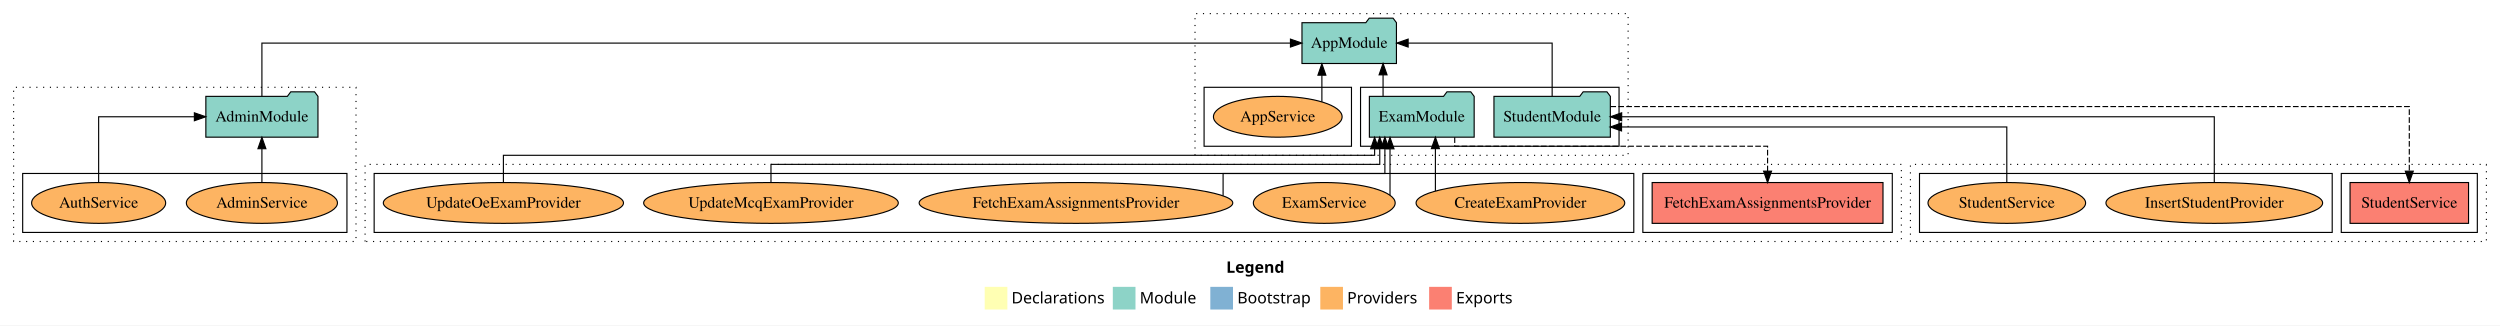
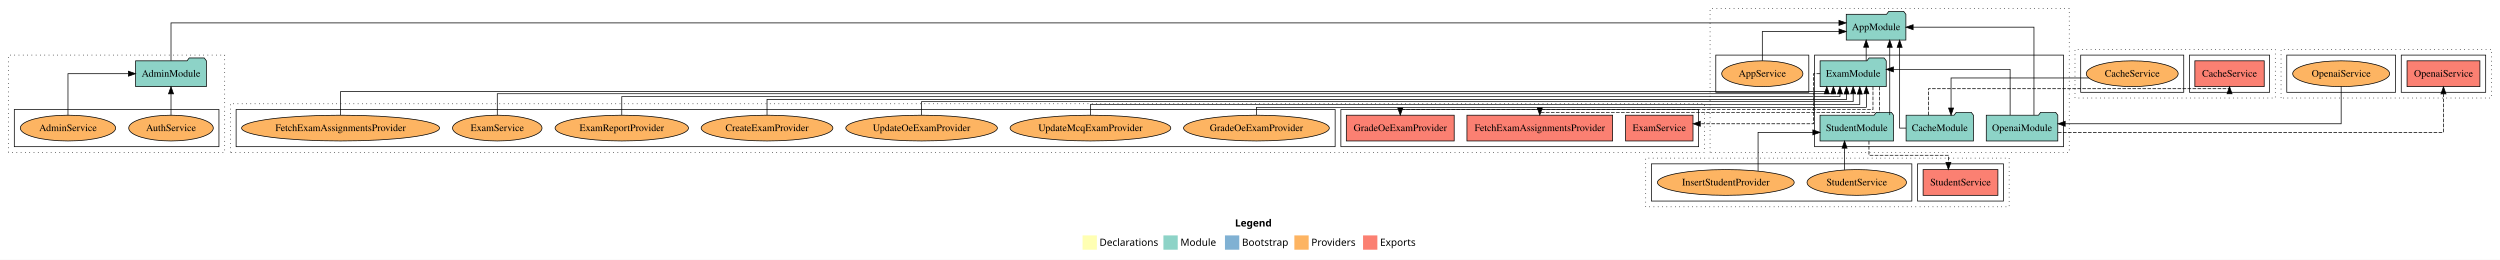
- <svg xmlns="http://www.w3.org/2000/svg" width="2205pt" height="287pt" viewBox="0.00 0.00 2205.00 287.00">
-   <g id="graph0" class="graph" transform="scale(1 1) rotate(0) translate(4 283)">
-     <polygon fill="white" stroke="transparent" points="-4,4 -4,-283 2201,-283 2201,4 -4,4" />
-     <text text-anchor="start" x="1077.51" y="-42.4" font-family="Times-12" font-weight="bold" font-size="14.00">Legend</text>
-     <polygon fill="#ffffb3" stroke="transparent" points="864.5,-10 864.5,-30 884.5,-30 884.5,-10 864.5,-10" />
-     <text text-anchor="start" x="888.13" y="-15.4" font-family="Times-12" font-size="14.00">  Declarations</text>
-     <polygon fill="#8dd3c7" stroke="transparent" points="977.5,-10 977.5,-30 997.5,-30 997.5,-10 977.5,-10" />
-     <text text-anchor="start" x="1001.23" y="-15.4" font-family="Times-12" font-size="14.00">  Module</text>
-     <polygon fill="#80b1d3" stroke="transparent" points="1063.5,-10 1063.5,-30 1083.5,-30 1083.5,-10 1063.5,-10" />
-     <text text-anchor="start" x="1087.28" y="-15.4" font-family="Times-12" font-size="14.00">  Bootstrap</text>
-     <polygon fill="#fdb462" stroke="transparent" points="1160.5,-10 1160.5,-30 1180.5,-30 1180.5,-10 1160.5,-10" />
-     <text text-anchor="start" x="1184.17" y="-15.4" font-family="Times-12" font-size="14.00">  Providers</text>
-     <polygon fill="#fb8072" stroke="transparent" points="1256.5,-10 1256.5,-30 1276.5,-30 1276.5,-10 1256.5,-10" />
-     <text text-anchor="start" x="1280.23" y="-15.4" font-family="Times-12" font-size="14.00">  Exports</text>
+ <svg xmlns="http://www.w3.org/2000/svg" width="3494pt" height="363pt" viewBox="0.00 0.00 3494.00 363.00">
+   <g id="graph0" class="graph" transform="scale(1 1) rotate(0) translate(4 359)">
+     <polygon fill="white" stroke="transparent" points="-4,4 -4,-359 3490,-359 3490,4 -4,4" />
+     <text text-anchor="start" x="1722.01" y="-42.4" font-family="Times-12" font-weight="bold" font-size="14.00">Legend</text>
+     <polygon fill="#ffffb3" stroke="transparent" points="1509,-10 1509,-30 1529,-30 1529,-10 1509,-10" />
+     <text text-anchor="start" x="1532.63" y="-15.4" font-family="Times-12" font-size="14.00">  Declarations</text>
+     <polygon fill="#8dd3c7" stroke="transparent" points="1622,-10 1622,-30 1642,-30 1642,-10 1622,-10" />
+     <text text-anchor="start" x="1645.73" y="-15.4" font-family="Times-12" font-size="14.00">  Module</text>
+     <polygon fill="#80b1d3" stroke="transparent" points="1708,-10 1708,-30 1728,-30 1728,-10 1708,-10" />
+     <text text-anchor="start" x="1731.78" y="-15.4" font-family="Times-12" font-size="14.00">  Bootstrap</text>
+     <polygon fill="#fdb462" stroke="transparent" points="1805,-10 1805,-30 1825,-30 1825,-10 1805,-10" />
+     <text text-anchor="start" x="1828.67" y="-15.4" font-family="Times-12" font-size="14.00">  Providers</text>
+     <polygon fill="#fb8072" stroke="transparent" points="1901,-10 1901,-30 1921,-30 1921,-10 1901,-10" />
+     <text text-anchor="start" x="1924.73" y="-15.4" font-family="Times-12" font-size="14.00">  Exports</text>
    <g id="clust1" class="cluster">
-       <polygon fill="none" stroke="black" stroke-dasharray="1,5" points="8,-70 8,-206 310,-206 310,-70 8,-70" />
+       <polygon fill="none" stroke="black" stroke-dasharray="1,5" points="8,-146 8,-282 310,-282 310,-146 8,-146" />
    </g>
    <g id="clust6" class="cluster">
-       <polygon fill="none" stroke="black" points="16,-78 16,-130 302,-130 302,-78 16,-78" />
+       <polygon fill="none" stroke="black" points="16,-154 16,-206 302,-206 302,-154 16,-154" />
    </g>
    <g id="clust7" class="cluster">
-       <polygon fill="none" stroke="black" stroke-dasharray="1,5" points="1050,-146 1050,-271 1432,-271 1432,-146 1050,-146" />
+       <polygon fill="none" stroke="black" stroke-dasharray="1,5" points="2386,-146 2386,-347 2888,-347 2888,-146 2386,-146" />
    </g>
    <g id="clust9" class="cluster">
-       <polygon fill="none" stroke="black" points="1196,-154 1196,-206 1424,-206 1424,-154 1196,-154" />
+       <polygon fill="none" stroke="black" points="2532,-154 2532,-282 2880,-282 2880,-154 2532,-154" />
    </g>
    <g id="clust12" class="cluster">
-       <polygon fill="none" stroke="black" points="1058,-154 1058,-206 1188,-206 1188,-154 1058,-154" />
+       <polygon fill="none" stroke="black" points="2394,-230 2394,-282 2524,-282 2524,-230 2394,-230" />
    </g>
    <g id="clust13" class="cluster">
-       <polygon fill="none" stroke="black" stroke-dasharray="1,5" points="318,-70 318,-138 1673,-138 1673,-70 318,-70" />
+       <polygon fill="none" stroke="black" stroke-dasharray="1,5" points="2896,-222 2896,-290 3176,-290 3176,-222 2896,-222" />
    </g>
    <g id="clust16" class="cluster">
-       <polygon fill="none" stroke="black" points="1445,-78 1445,-130 1665,-130 1665,-78 1445,-78" />
+       <polygon fill="none" stroke="black" points="3056,-230 3056,-282 3168,-282 3168,-230 3056,-230" />
    </g>
    <g id="clust18" class="cluster">
-       <polygon fill="none" stroke="black" points="326,-78 326,-130 1437,-130 1437,-78 326,-78" />
+       <polygon fill="none" stroke="black" points="2904,-230 2904,-282 3048,-282 3048,-230 2904,-230" />
    </g>
    <g id="clust19" class="cluster">
-       <polygon fill="none" stroke="black" stroke-dasharray="1,5" points="1681,-70 1681,-138 2189,-138 2189,-70 1681,-70" />
+       <polygon fill="none" stroke="black" stroke-dasharray="1,5" points="318,-146 318,-214 2378,-214 2378,-146 318,-146" />
    </g>
    <g id="clust22" class="cluster">
-       <polygon fill="none" stroke="black" points="2061,-78 2061,-130 2181,-130 2181,-78 2061,-78" />
+       <polygon fill="none" stroke="black" points="1870,-154 1870,-206 2370,-206 2370,-154 1870,-154" />
    </g>
    <g id="clust24" class="cluster">
-       <polygon fill="none" stroke="black" points="1689,-78 1689,-130 2053,-130 2053,-78 1689,-78" />
+       <polygon fill="none" stroke="black" points="326,-154 326,-206 1862,-206 1862,-154 326,-154" />
+     </g>
+     <g id="clust25" class="cluster">
+       <polygon fill="none" stroke="black" stroke-dasharray="1,5" points="3184,-222 3184,-290 3478,-290 3478,-222 3184,-222" />
+     </g>
+     <g id="clust28" class="cluster">
+       <polygon fill="none" stroke="black" points="3352,-230 3352,-282 3470,-282 3470,-230 3352,-230" />
+     </g>
+     <g id="clust30" class="cluster">
+       <polygon fill="none" stroke="black" points="3192,-230 3192,-282 3344,-282 3344,-230 3192,-230" />
+     </g>
+     <g id="clust31" class="cluster">
+       <polygon fill="none" stroke="black" stroke-dasharray="1,5" points="2296,-70 2296,-138 2804,-138 2804,-70 2296,-70" />
+     </g>
+     <g id="clust34" class="cluster">
+       <polygon fill="none" stroke="black" points="2676,-78 2676,-130 2796,-130 2796,-78 2676,-78" />
+     </g>
+     <g id="clust36" class="cluster">
+       <polygon fill="none" stroke="black" points="2304,-78 2304,-130 2668,-130 2668,-78 2304,-78" />
    </g>
    <g id="node1" class="node">
-       <ellipse fill="#fdb462" stroke="black" cx="227" cy="-104" rx="66.63" ry="18" />
-       <text text-anchor="middle" x="227" y="-99.8" font-family="Times,serif" font-size="14.00">AdminService</text>
+       <ellipse fill="#fdb462" stroke="black" cx="91" cy="-180" rx="66.63" ry="18" />
+       <text text-anchor="middle" x="91" y="-175.8" font-family="Times,serif" font-size="14.00">AdminService</text>
    </g>
    <g id="node3" class="node">
-       <polygon fill="#8dd3c7" stroke="black" points="276.44,-198 273.44,-202 252.44,-202 249.44,-198 177.56,-198 177.56,-162 276.44,-162 276.44,-198" />
-       <text text-anchor="middle" x="227" y="-175.8" font-family="Times,serif" font-size="14.00">AdminModule</text>
+       <polygon fill="#8dd3c7" stroke="black" points="284.44,-274 281.44,-278 260.44,-278 257.44,-274 185.56,-274 185.56,-238 284.44,-238 284.44,-274" />
+       <text text-anchor="middle" x="235" y="-251.8" font-family="Times,serif" font-size="14.00">AdminModule</text>
    </g>
    <g id="edge1" class="edge">
-       <path fill="none" stroke="black" d="M227,-122.01C227,-122.01 227,-151.85 227,-151.85" />
-       <polygon fill="black" stroke="black" points="223.5,-151.85 227,-161.85 230.5,-151.85 223.5,-151.85" />
+       <path fill="none" stroke="black" d="M91,-198.01C91,-220.49 91,-256 91,-256 91,-256 175.44,-256 175.44,-256" />
+       <polygon fill="black" stroke="black" points="175.44,-259.5 185.44,-256 175.44,-252.5 175.44,-259.5" />
    </g>
    <g id="node2" class="node">
-       <ellipse fill="#fdb462" stroke="black" cx="83" cy="-104" rx="59.11" ry="18" />
-       <text text-anchor="middle" x="83" y="-99.8" font-family="Times,serif" font-size="14.00">AuthService</text>
+       <ellipse fill="#fdb462" stroke="black" cx="235" cy="-180" rx="59.11" ry="18" />
+       <text text-anchor="middle" x="235" y="-175.8" font-family="Times,serif" font-size="14.00">AuthService</text>
    </g>
    <g id="edge2" class="edge">
-       <path fill="none" stroke="black" d="M83,-122.01C83,-144.49 83,-180 83,-180 83,-180 167.44,-180 167.44,-180" />
-       <polygon fill="black" stroke="black" points="167.44,-183.5 177.44,-180 167.44,-176.5 167.44,-183.5" />
+       <path fill="none" stroke="black" d="M235,-198.01C235,-198.01 235,-227.85 235,-227.85" />
+       <polygon fill="black" stroke="black" points="231.5,-227.85 235,-237.85 238.5,-227.85 231.5,-227.85" />
+     </g>
+     <g id="node8" class="node">
+       <polygon fill="#8dd3c7" stroke="black" points="2659.66,-339 2656.66,-343 2635.66,-343 2632.66,-339 2576.34,-339 2576.34,-303 2659.66,-303 2659.66,-339" />
+       <text text-anchor="middle" x="2618" y="-316.8" font-family="Times,serif" font-size="14.00">AppModule</text>
+     </g>
+     <g id="edge3" class="edge">
+       <path fill="none" stroke="black" d="M235,-274.28C235,-295.32 235,-327 235,-327 235,-327 2566.13,-327 2566.13,-327" />
+       <polygon fill="black" stroke="black" points="2566.13,-330.5 2576.13,-327 2566.13,-323.5 2566.13,-330.5" />
+     </g>
+     <g id="node4" class="node">
+       <polygon fill="#8dd3c7" stroke="black" points="2754.03,-198 2751.03,-202 2730.03,-202 2727.03,-198 2659.97,-198 2659.97,-162 2754.03,-162 2754.03,-198" />
+       <text text-anchor="middle" x="2707" y="-175.8" font-family="Times,serif" font-size="14.00">CacheModule</text>
+     </g>
+     <g id="edge4" class="edge">
+       <path fill="none" stroke="black" d="M2659.95,-180C2654.56,-180 2650.95,-180 2650.95,-180 2650.95,-180 2650.95,-292.86 2650.95,-292.86" />
+       <polygon fill="black" stroke="black" points="2647.45,-292.86 2650.95,-302.86 2654.45,-292.86 2647.45,-292.86" />
+     </g>
+     <g id="node10" class="node">
+       <polygon fill="#fb8072" stroke="black" points="3160.46,-274 3063.54,-274 3063.54,-238 3160.46,-238 3160.46,-274" />
+       <text text-anchor="middle" x="3112" y="-251.8" font-family="Times,serif" font-size="14.00">CacheService </text>
+     </g>
+     <g id="edge9" class="edge">
+       <path fill="none" stroke="black" stroke-dasharray="5,2" d="M2691.31,-198.01C2691.31,-214.05 2691.31,-235 2691.31,-235 2691.31,-235 3112,-235 3112,-235 3112,-235 3112,-235.29 3112,-235.29" />
+       <polygon fill="black" stroke="black" points="3108.5,-227.92 3112,-237.92 3115.5,-227.92 3108.5,-227.92" />
+     </g>
+     <g id="node5" class="node">
+       <polygon fill="#8dd3c7" stroke="black" points="2632.21,-274 2629.21,-278 2608.21,-278 2605.21,-274 2539.79,-274 2539.79,-238 2632.21,-238 2632.21,-274" />
+       <text text-anchor="middle" x="2586" y="-251.8" font-family="Times,serif" font-size="14.00">ExamModule</text>
+     </g>
+     <g id="edge5" class="edge">
+       <path fill="none" stroke="black" d="M2604.14,-274.11C2604.14,-274.11 2604.14,-292.99 2604.14,-292.99" />
+       <polygon fill="black" stroke="black" points="2600.64,-292.99 2604.14,-302.99 2607.64,-292.99 2600.64,-292.99" />
+     </g>
+     <g id="node12" class="node">
+       <polygon fill="#fb8072" stroke="black" points="2362.14,-198 2267.86,-198 2267.86,-162 2362.14,-162 2362.14,-198" />
+       <text text-anchor="middle" x="2315" y="-175.8" font-family="Times,serif" font-size="14.00">ExamService </text>
+     </g>
+     <g id="edge12" class="edge">
+       <path fill="none" stroke="black" stroke-dasharray="5,2" d="M2539.81,-256C2534.35,-256 2530.67,-256 2530.67,-256 2530.67,-256 2530.67,-186 2530.67,-186 2530.67,-186 2372.33,-186 2372.33,-186" />
+       <polygon fill="black" stroke="black" points="2372.33,-182.5 2362.33,-186 2372.33,-189.5 2372.33,-182.5" />
+     </g>
+     <g id="node13" class="node">
+       <polygon fill="#fb8072" stroke="black" points="2249.8,-198 2046.2,-198 2046.2,-162 2249.8,-162 2249.8,-198" />
+       <text text-anchor="middle" x="2148" y="-175.8" font-family="Times,serif" font-size="14.00">FetchExamAssignmentsProvider </text>
+     </g>
+     <g id="edge13" class="edge">
+       <path fill="none" stroke="black" stroke-dasharray="5,2" d="M2622.88,-237.72C2622.88,-222.05 2622.88,-202 2622.88,-202 2622.88,-202 2148,-202 2148,-202 2148,-202 2148,-201.62 2148,-201.62" />
+       <polygon fill="black" stroke="black" points="2151.5,-208.17 2148,-198.17 2144.5,-208.17 2151.5,-208.17" />
+     </g>
+     <g id="node14" class="node">
+       <polygon fill="#fb8072" stroke="black" points="2028.38,-198 1877.62,-198 1877.62,-162 2028.38,-162 2028.38,-198" />
+       <text text-anchor="middle" x="1953" y="-175.8" font-family="Times,serif" font-size="14.00">GradeOeExamProvider </text>
+     </g>
+     <g id="edge14" class="edge">
+       <path fill="none" stroke="black" stroke-dasharray="5,2" d="M2613.66,-237.95C2613.66,-223.63 2613.66,-206 2613.66,-206 2613.66,-206 1953,-206 1953,-206 1953,-206 1953,-205.21 1953,-205.21" />
+       <polygon fill="black" stroke="black" points="1956.5,-208.06 1953,-198.06 1949.5,-208.06 1956.5,-208.06" />
    </g>
    <g id="node6" class="node">
-       <polygon fill="#8dd3c7" stroke="black" points="1227.66,-263 1224.66,-267 1203.66,-267 1200.66,-263 1144.34,-263 1144.34,-227 1227.66,-227 1227.66,-263" />
-       <text text-anchor="middle" x="1186" y="-240.8" font-family="Times,serif" font-size="14.00">AppModule</text>
-     </g>
-     <g id="edge3" class="edge">
-       <path fill="none" stroke="black" d="M227,-198.11C227,-217.34 227,-245 227,-245 227,-245 1134.18,-245 1134.18,-245" />
-       <polygon fill="black" stroke="black" points="1134.18,-248.5 1144.18,-245 1134.18,-241.5 1134.18,-248.5" />
-     </g>
-     <g id="node4" class="node">
-       <polygon fill="#8dd3c7" stroke="black" points="1296.21,-198 1293.21,-202 1272.21,-202 1269.21,-198 1203.79,-198 1203.79,-162 1296.21,-162 1296.21,-198" />
-       <text text-anchor="middle" x="1250" y="-175.8" font-family="Times,serif" font-size="14.00">ExamModule</text>
-     </g>
-     <g id="edge4" class="edge">
-       <path fill="none" stroke="black" d="M1215.86,-198.11C1215.86,-198.11 1215.86,-216.99 1215.86,-216.99" />
-       <polygon fill="black" stroke="black" points="1212.36,-216.99 1215.86,-226.99 1219.36,-216.99 1212.36,-216.99" />
-     </g>
-     <g id="node8" class="node">
-       <polygon fill="#fb8072" stroke="black" points="1656.8,-122 1453.2,-122 1453.2,-86 1656.8,-86 1656.8,-122" />
-       <text text-anchor="middle" x="1555" y="-99.8" font-family="Times,serif" font-size="14.00">FetchExamAssignmentsProvider </text>
+       <polygon fill="#8dd3c7" stroke="black" points="2871.98,-198 2868.98,-202 2847.98,-202 2844.98,-198 2772.02,-198 2772.02,-162 2871.98,-162 2871.98,-198" />
+       <text text-anchor="middle" x="2822" y="-175.8" font-family="Times,serif" font-size="14.00">OpenaiModule</text>
+     </g>
+     <g id="edge11" class="edge">
+       <path fill="none" stroke="black" d="M2805.34,-198.2C2805.34,-222.36 2805.34,-262 2805.34,-262 2805.34,-262 2642.25,-262 2642.25,-262" />
+       <polygon fill="black" stroke="black" points="2642.25,-258.5 2632.25,-262 2642.25,-265.5 2642.25,-258.5" />
+     </g>
+     <g id="edge6" class="edge">
+       <path fill="none" stroke="black" d="M2838.66,-198.14C2838.66,-236.23 2838.66,-321 2838.66,-321 2838.66,-321 2669.76,-321 2669.76,-321" />
+       <polygon fill="black" stroke="black" points="2669.76,-317.5 2659.76,-321 2669.76,-324.5 2669.76,-317.5" />
+     </g>
+     <g id="node22" class="node">
+       <polygon fill="#fb8072" stroke="black" points="3461.9,-274 3360.1,-274 3360.1,-238 3461.9,-238 3461.9,-274" />
+       <text text-anchor="middle" x="3411" y="-251.8" font-family="Times,serif" font-size="14.00">OpenaiService </text>
+     </g>
+     <g id="edge22" class="edge">
+       <path fill="none" stroke="black" stroke-dasharray="5,2" d="M2872.22,-174C3014.65,-174 3411,-174 3411,-174 3411,-174 3411,-227.8 3411,-227.8" />
+       <polygon fill="black" stroke="black" points="3407.5,-227.8 3411,-237.8 3414.5,-227.8 3407.5,-227.8" />
+     </g>
+     <g id="node7" class="node">
+       <polygon fill="#8dd3c7" stroke="black" points="2642.33,-198 2639.33,-202 2618.33,-202 2615.33,-198 2539.67,-198 2539.67,-162 2642.33,-162 2642.33,-198" />
+       <text text-anchor="middle" x="2591" y="-175.8" font-family="Times,serif" font-size="14.00">StudentModule</text>
    </g>
    <g id="edge7" class="edge">
-       <path fill="none" stroke="black" stroke-dasharray="5,2" d="M1279.06,-161.94C1279.06,-157.51 1279.06,-154 1279.06,-154 1279.06,-154 1555,-154 1555,-154 1555,-154 1555,-132.05 1555,-132.05" />
-       <polygon fill="black" stroke="black" points="1558.5,-132.05 1555,-122.05 1551.5,-132.05 1558.5,-132.05" />
-     </g>
-     <g id="node5" class="node">
-       <polygon fill="#8dd3c7" stroke="black" points="1416.33,-198 1413.33,-202 1392.33,-202 1389.33,-198 1313.67,-198 1313.67,-162 1416.33,-162 1416.33,-198" />
-       <text text-anchor="middle" x="1365" y="-175.8" font-family="Times,serif" font-size="14.00">StudentModule</text>
-     </g>
-     <g id="edge5" class="edge">
-       <path fill="none" stroke="black" d="M1365,-198.11C1365,-217.34 1365,-245 1365,-245 1365,-245 1237.97,-245 1237.97,-245" />
-       <polygon fill="black" stroke="black" points="1237.97,-241.5 1227.97,-245 1237.97,-248.5 1237.97,-241.5" />
-     </g>
-     <g id="node14" class="node">
-       <polygon fill="#fb8072" stroke="black" points="2173.26,-122 2068.74,-122 2068.74,-86 2173.26,-86 2173.26,-122" />
-       <text text-anchor="middle" x="2121" y="-99.8" font-family="Times,serif" font-size="14.00">StudentService </text>
-     </g>
-     <g id="edge13" class="edge">
-       <path fill="none" stroke="black" stroke-dasharray="5,2" d="M1416.37,-189C1586.52,-189 2121,-189 2121,-189 2121,-189 2121,-132.03 2121,-132.03" />
-       <polygon fill="black" stroke="black" points="2124.5,-132.03 2121,-122.03 2117.5,-132.03 2124.5,-132.03" />
-     </g>
-     <g id="node7" class="node">
-       <ellipse fill="#fdb462" stroke="black" cx="1123" cy="-180" rx="56.74" ry="18" />
-       <text text-anchor="middle" x="1123" y="-175.8" font-family="Times,serif" font-size="14.00">AppService</text>
-     </g>
-     <g id="edge6" class="edge">
-       <path fill="none" stroke="black" d="M1161.9,-193.15C1161.9,-193.15 1161.9,-216.69 1161.9,-216.69" />
-       <polygon fill="black" stroke="black" points="1158.4,-216.69 1161.9,-226.69 1165.4,-216.69 1158.4,-216.69" />
+       <path fill="none" stroke="black" d="M2637.13,-198.14C2637.13,-198.14 2637.13,-292.93 2637.13,-292.93" />
+       <polygon fill="black" stroke="black" points="2633.63,-292.92 2637.13,-302.93 2640.63,-292.93 2633.63,-292.92" />
+     </g>
+     <g id="node24" class="node">
+       <polygon fill="#fb8072" stroke="black" points="2788.26,-122 2683.74,-122 2683.74,-86 2788.26,-86 2788.26,-122" />
+       <text text-anchor="middle" x="2736" y="-99.8" font-family="Times,serif" font-size="14.00">StudentService </text>
+     </g>
+     <g id="edge24" class="edge">
+       <path fill="none" stroke="black" stroke-dasharray="5,2" d="M2608.05,-161.89C2608.05,-152.1 2608.05,-142 2608.05,-142 2608.05,-142 2719.07,-142 2719.07,-142 2719.07,-142 2719.07,-132.11 2719.07,-132.11" />
+       <polygon fill="black" stroke="black" points="2722.57,-132.11 2719.07,-122.11 2715.57,-132.11 2722.57,-132.11" />
    </g>
    <g id="node9" class="node">
-       <ellipse fill="#fdb462" stroke="black" cx="1337" cy="-104" rx="92.03" ry="18" />
-       <text text-anchor="middle" x="1337" y="-99.8" font-family="Times,serif" font-size="14.00">CreateExamProvider</text>
+       <ellipse fill="#fdb462" stroke="black" cx="2459" cy="-256" rx="56.74" ry="18" />
+       <text text-anchor="middle" x="2459" y="-251.8" font-family="Times,serif" font-size="14.00">AppService</text>
    </g>
    <g id="edge8" class="edge">
-       <path fill="none" stroke="black" d="M1262.02,-114.57C1262.02,-114.57 1262.02,-151.93 1262.02,-151.93" />
-       <polygon fill="black" stroke="black" points="1258.52,-151.93 1262.02,-161.93 1265.52,-151.93 1258.52,-151.93" />
-     </g>
-     <g id="node10" class="node">
-       <ellipse fill="#fdb462" stroke="black" cx="1164" cy="-104" rx="62.54" ry="18" />
-       <text text-anchor="middle" x="1164" y="-99.8" font-family="Times,serif" font-size="14.00">ExamService</text>
-     </g>
-     <g id="edge9" class="edge">
-       <path fill="none" stroke="black" d="M1221.99,-110.74C1221.99,-110.74 1221.99,-151.74 1221.99,-151.74" />
-       <polygon fill="black" stroke="black" points="1218.49,-151.74 1221.99,-161.74 1225.49,-151.74 1218.49,-151.74" />
+       <path fill="none" stroke="black" d="M2459,-274.02C2459,-291.37 2459,-315 2459,-315 2459,-315 2566.22,-315 2566.22,-315" />
+       <polygon fill="black" stroke="black" points="2566.22,-318.5 2576.22,-315 2566.22,-311.5 2566.22,-318.5" />
    </g>
    <g id="node11" class="node">
-       <ellipse fill="#fdb462" stroke="black" cx="945" cy="-104" rx="138.32" ry="18" />
-       <text text-anchor="middle" x="945" y="-99.8" font-family="Times,serif" font-size="14.00">FetchExamAssignmentsProvider</text>
+       <ellipse fill="#fdb462" stroke="black" cx="2976" cy="-256" rx="64.24" ry="18" />
+       <text text-anchor="middle" x="2976" y="-251.8" font-family="Times,serif" font-size="14.00">CacheService</text>
    </g>
    <g id="edge10" class="edge">
-       <path fill="none" stroke="black" d="M1074.77,-110.29C1074.77,-117.99 1074.77,-130 1074.77,-130 1074.77,-130 1217.47,-130 1217.47,-130 1217.47,-130 1217.47,-151.95 1217.47,-151.95" />
-       <polygon fill="black" stroke="black" points="1213.97,-151.95 1217.47,-161.95 1220.97,-151.95 1213.97,-151.95" />
-     </g>
-     <g id="node12" class="node">
-       <ellipse fill="#fdb462" stroke="black" cx="676" cy="-104" rx="112.3" ry="18" />
-       <text text-anchor="middle" x="676" y="-99.8" font-family="Times,serif" font-size="14.00">UpdateMcqExamProvider</text>
-     </g>
-     <g id="edge11" class="edge">
-       <path fill="none" stroke="black" d="M676,-122.19C676,-130.28 676,-138 676,-138 676,-138 1212.95,-138 1212.95,-138 1212.95,-138 1212.95,-151.94 1212.95,-151.94" />
-       <polygon fill="black" stroke="black" points="1209.45,-151.94 1212.95,-161.94 1216.45,-151.94 1209.45,-151.94" />
-     </g>
-     <g id="node13" class="node">
-       <ellipse fill="#fdb462" stroke="black" cx="440" cy="-104" rx="105.92" ry="18" />
-       <text text-anchor="middle" x="440" y="-99.8" font-family="Times,serif" font-size="14.00">UpdateOeExamProvider</text>
-     </g>
-     <g id="edge12" class="edge">
-       <path fill="none" stroke="black" d="M440,-122.06C440,-133.44 440,-146 440,-146 440,-146 1208.42,-146 1208.42,-146 1208.42,-146 1208.42,-151.81 1208.42,-151.81" />
-       <polygon fill="black" stroke="black" points="1204.92,-151.81 1208.42,-161.81 1211.92,-151.81 1204.92,-151.81" />
+       <path fill="none" stroke="black" d="M2915.35,-250C2840.44,-250 2722.79,-250 2722.79,-250 2722.79,-250 2722.79,-208.03 2722.79,-208.03" />
+       <polygon fill="black" stroke="black" points="2726.29,-208.03 2722.79,-198.03 2719.29,-208.03 2726.29,-208.03" />
    </g>
    <g id="node15" class="node">
-       <ellipse fill="#fdb462" stroke="black" cx="1949" cy="-104" rx="95.56" ry="18" />
-       <text text-anchor="middle" x="1949" y="-99.8" font-family="Times,serif" font-size="14.00">InsertStudentProvider</text>
-     </g>
-     <g id="edge14" class="edge">
-       <path fill="none" stroke="black" d="M1949,-122.01C1949,-144.49 1949,-180 1949,-180 1949,-180 1426.31,-180 1426.31,-180" />
-       <polygon fill="black" stroke="black" points="1426.31,-176.5 1416.31,-180 1426.31,-183.5 1426.31,-176.5" />
+       <ellipse fill="#fdb462" stroke="black" cx="1068" cy="-180" rx="92.03" ry="18" />
+       <text text-anchor="middle" x="1068" y="-175.8" font-family="Times,serif" font-size="14.00">CreateExamProvider</text>
+     </g>
+     <g id="edge15" class="edge">
+       <path fill="none" stroke="black" d="M1068,-198.13C1068,-208.71 1068,-220 1068,-220 1068,-220 2576.78,-220 2576.78,-220 2576.78,-220 2576.78,-227.58 2576.78,-227.58" />
+       <polygon fill="black" stroke="black" points="2573.28,-227.58 2576.78,-237.58 2580.28,-227.58 2573.28,-227.58" />
    </g>
    <g id="node16" class="node">
-       <ellipse fill="#fdb462" stroke="black" cx="1766" cy="-104" rx="69.5" ry="18" />
-       <text text-anchor="middle" x="1766" y="-99.8" font-family="Times,serif" font-size="14.00">StudentService</text>
-     </g>
-     <g id="edge15" class="edge">
-       <path fill="none" stroke="black" d="M1766,-122.31C1766,-142.15 1766,-171 1766,-171 1766,-171 1426.19,-171 1426.19,-171" />
-       <polygon fill="black" stroke="black" points="1426.19,-167.5 1416.19,-171 1426.19,-174.5 1426.19,-167.5" />
+       <ellipse fill="#fdb462" stroke="black" cx="865" cy="-180" rx="93.2" ry="18" />
+       <text text-anchor="middle" x="865" y="-175.8" font-family="Times,serif" font-size="14.00">ExamReportProvider</text>
+     </g>
+     <g id="edge16" class="edge">
+       <path fill="none" stroke="black" d="M865,-198.15C865,-210.27 865,-224 865,-224 865,-224 2567.56,-224 2567.56,-224 2567.56,-224 2567.56,-227.76 2567.56,-227.76" />
+       <polygon fill="black" stroke="black" points="2564.06,-227.76 2567.56,-237.76 2571.06,-227.76 2564.06,-227.76" />
+     </g>
+     <g id="node17" class="node">
+       <ellipse fill="#fdb462" stroke="black" cx="691" cy="-180" rx="62.54" ry="18" />
+       <text text-anchor="middle" x="691" y="-175.8" font-family="Times,serif" font-size="14.00">ExamService</text>
+     </g>
+     <g id="edge17" class="edge">
+       <path fill="none" stroke="black" d="M691,-198.15C691,-211.74 691,-228 691,-228 691,-228 2558.34,-228 2558.34,-228 2558.34,-228 2558.34,-228.98 2558.34,-228.98" />
+       <polygon fill="black" stroke="black" points="2554.84,-227.79 2558.34,-237.79 2561.84,-227.79 2554.84,-227.79" />
+     </g>
+     <g id="node18" class="node">
+       <ellipse fill="#fdb462" stroke="black" cx="472" cy="-180" rx="138.32" ry="18" />
+       <text text-anchor="middle" x="472" y="-175.8" font-family="Times,serif" font-size="14.00">FetchExamAssignmentsProvider</text>
+     </g>
+     <g id="edge18" class="edge">
+       <path fill="none" stroke="black" d="M472,-198.12C472,-212.78 472,-231 472,-231 472,-231 2549.12,-231 2549.12,-231 2549.12,-231 2549.12,-231.68 2549.12,-231.68" />
+       <polygon fill="black" stroke="black" points="2545.62,-227.83 2549.12,-237.83 2552.62,-227.83 2545.62,-227.83" />
+     </g>
+     <g id="node19" class="node">
+       <ellipse fill="#fdb462" stroke="black" cx="1752" cy="-180" rx="101.83" ry="18" />
+       <text text-anchor="middle" x="1752" y="-175.8" font-family="Times,serif" font-size="14.00">GradeOeExamProvider</text>
+     </g>
+     <g id="edge19" class="edge">
+       <path fill="none" stroke="black" d="M1752,-198.2C1752,-204.03 1752,-209 1752,-209 1752,-209 2604.44,-209 2604.44,-209 2604.44,-209 2604.44,-227.96 2604.44,-227.96" />
+       <polygon fill="black" stroke="black" points="2600.94,-227.96 2604.44,-237.96 2607.94,-227.96 2600.94,-227.96" />
+     </g>
+     <g id="node20" class="node">
+       <ellipse fill="#fdb462" stroke="black" cx="1520" cy="-180" rx="112.3" ry="18" />
+       <text text-anchor="middle" x="1520" y="-175.8" font-family="Times,serif" font-size="14.00">UpdateMcqExamProvider</text>
+     </g>
+     <g id="edge20" class="edge">
+       <path fill="none" stroke="black" d="M1520,-198.04C1520,-205.75 1520,-213 1520,-213 1520,-213 2595.22,-213 2595.22,-213 2595.22,-213 2595.22,-227.51 2595.22,-227.51" />
+       <polygon fill="black" stroke="black" points="2591.72,-227.51 2595.22,-237.51 2598.72,-227.51 2591.72,-227.51" />
+     </g>
+     <g id="node21" class="node">
+       <ellipse fill="#fdb462" stroke="black" cx="1284" cy="-180" rx="105.92" ry="18" />
+       <text text-anchor="middle" x="1284" y="-175.8" font-family="Times,serif" font-size="14.00">UpdateOeExamProvider</text>
+     </g>
+     <g id="edge21" class="edge">
+       <path fill="none" stroke="black" d="M1284,-198.07C1284,-207.46 1284,-217 1284,-217 1284,-217 2586,-217 2586,-217 2586,-217 2586,-227.87 2586,-227.87" />
+       <polygon fill="black" stroke="black" points="2582.5,-227.87 2586,-237.87 2589.5,-227.87 2582.5,-227.87" />
+     </g>
+     <g id="node23" class="node">
+       <ellipse fill="#fdb462" stroke="black" cx="3268" cy="-256" rx="67.75" ry="18" />
+       <text text-anchor="middle" x="3268" y="-251.8" font-family="Times,serif" font-size="14.00">OpenaiService</text>
+     </g>
+     <g id="edge23" class="edge">
+       <path fill="none" stroke="black" d="M3268,-237.97C3268,-217.23 3268,-186 3268,-186 3268,-186 2882.29,-186 2882.29,-186" />
+       <polygon fill="black" stroke="black" points="2882.29,-182.5 2872.29,-186 2882.29,-189.5 2882.29,-182.5" />
+     </g>
+     <g id="node25" class="node">
+       <ellipse fill="#fdb462" stroke="black" cx="2408" cy="-104" rx="95.56" ry="18" />
+       <text text-anchor="middle" x="2408" y="-99.8" font-family="Times,serif" font-size="14.00">InsertStudentProvider</text>
+     </g>
+     <g id="edge25" class="edge">
+       <path fill="none" stroke="black" d="M2453.08,-119.88C2453.08,-140.54 2453.08,-174 2453.08,-174 2453.08,-174 2529.64,-174 2529.64,-174" />
+       <polygon fill="black" stroke="black" points="2529.64,-177.5 2539.64,-174 2529.64,-170.5 2529.64,-177.5" />
+     </g>
+     <g id="node26" class="node">
+       <ellipse fill="#fdb462" stroke="black" cx="2591" cy="-104" rx="69.5" ry="18" />
+       <text text-anchor="middle" x="2591" y="-99.8" font-family="Times,serif" font-size="14.00">StudentService</text>
+     </g>
+     <g id="edge26" class="edge">
+       <path fill="none" stroke="black" d="M2573.95,-121.63C2573.95,-121.63 2573.95,-151.94 2573.95,-151.94" />
+       <polygon fill="black" stroke="black" points="2570.45,-151.94 2573.95,-161.94 2577.45,-151.94 2570.45,-151.94" />
    </g>
  </g>
</svg>
